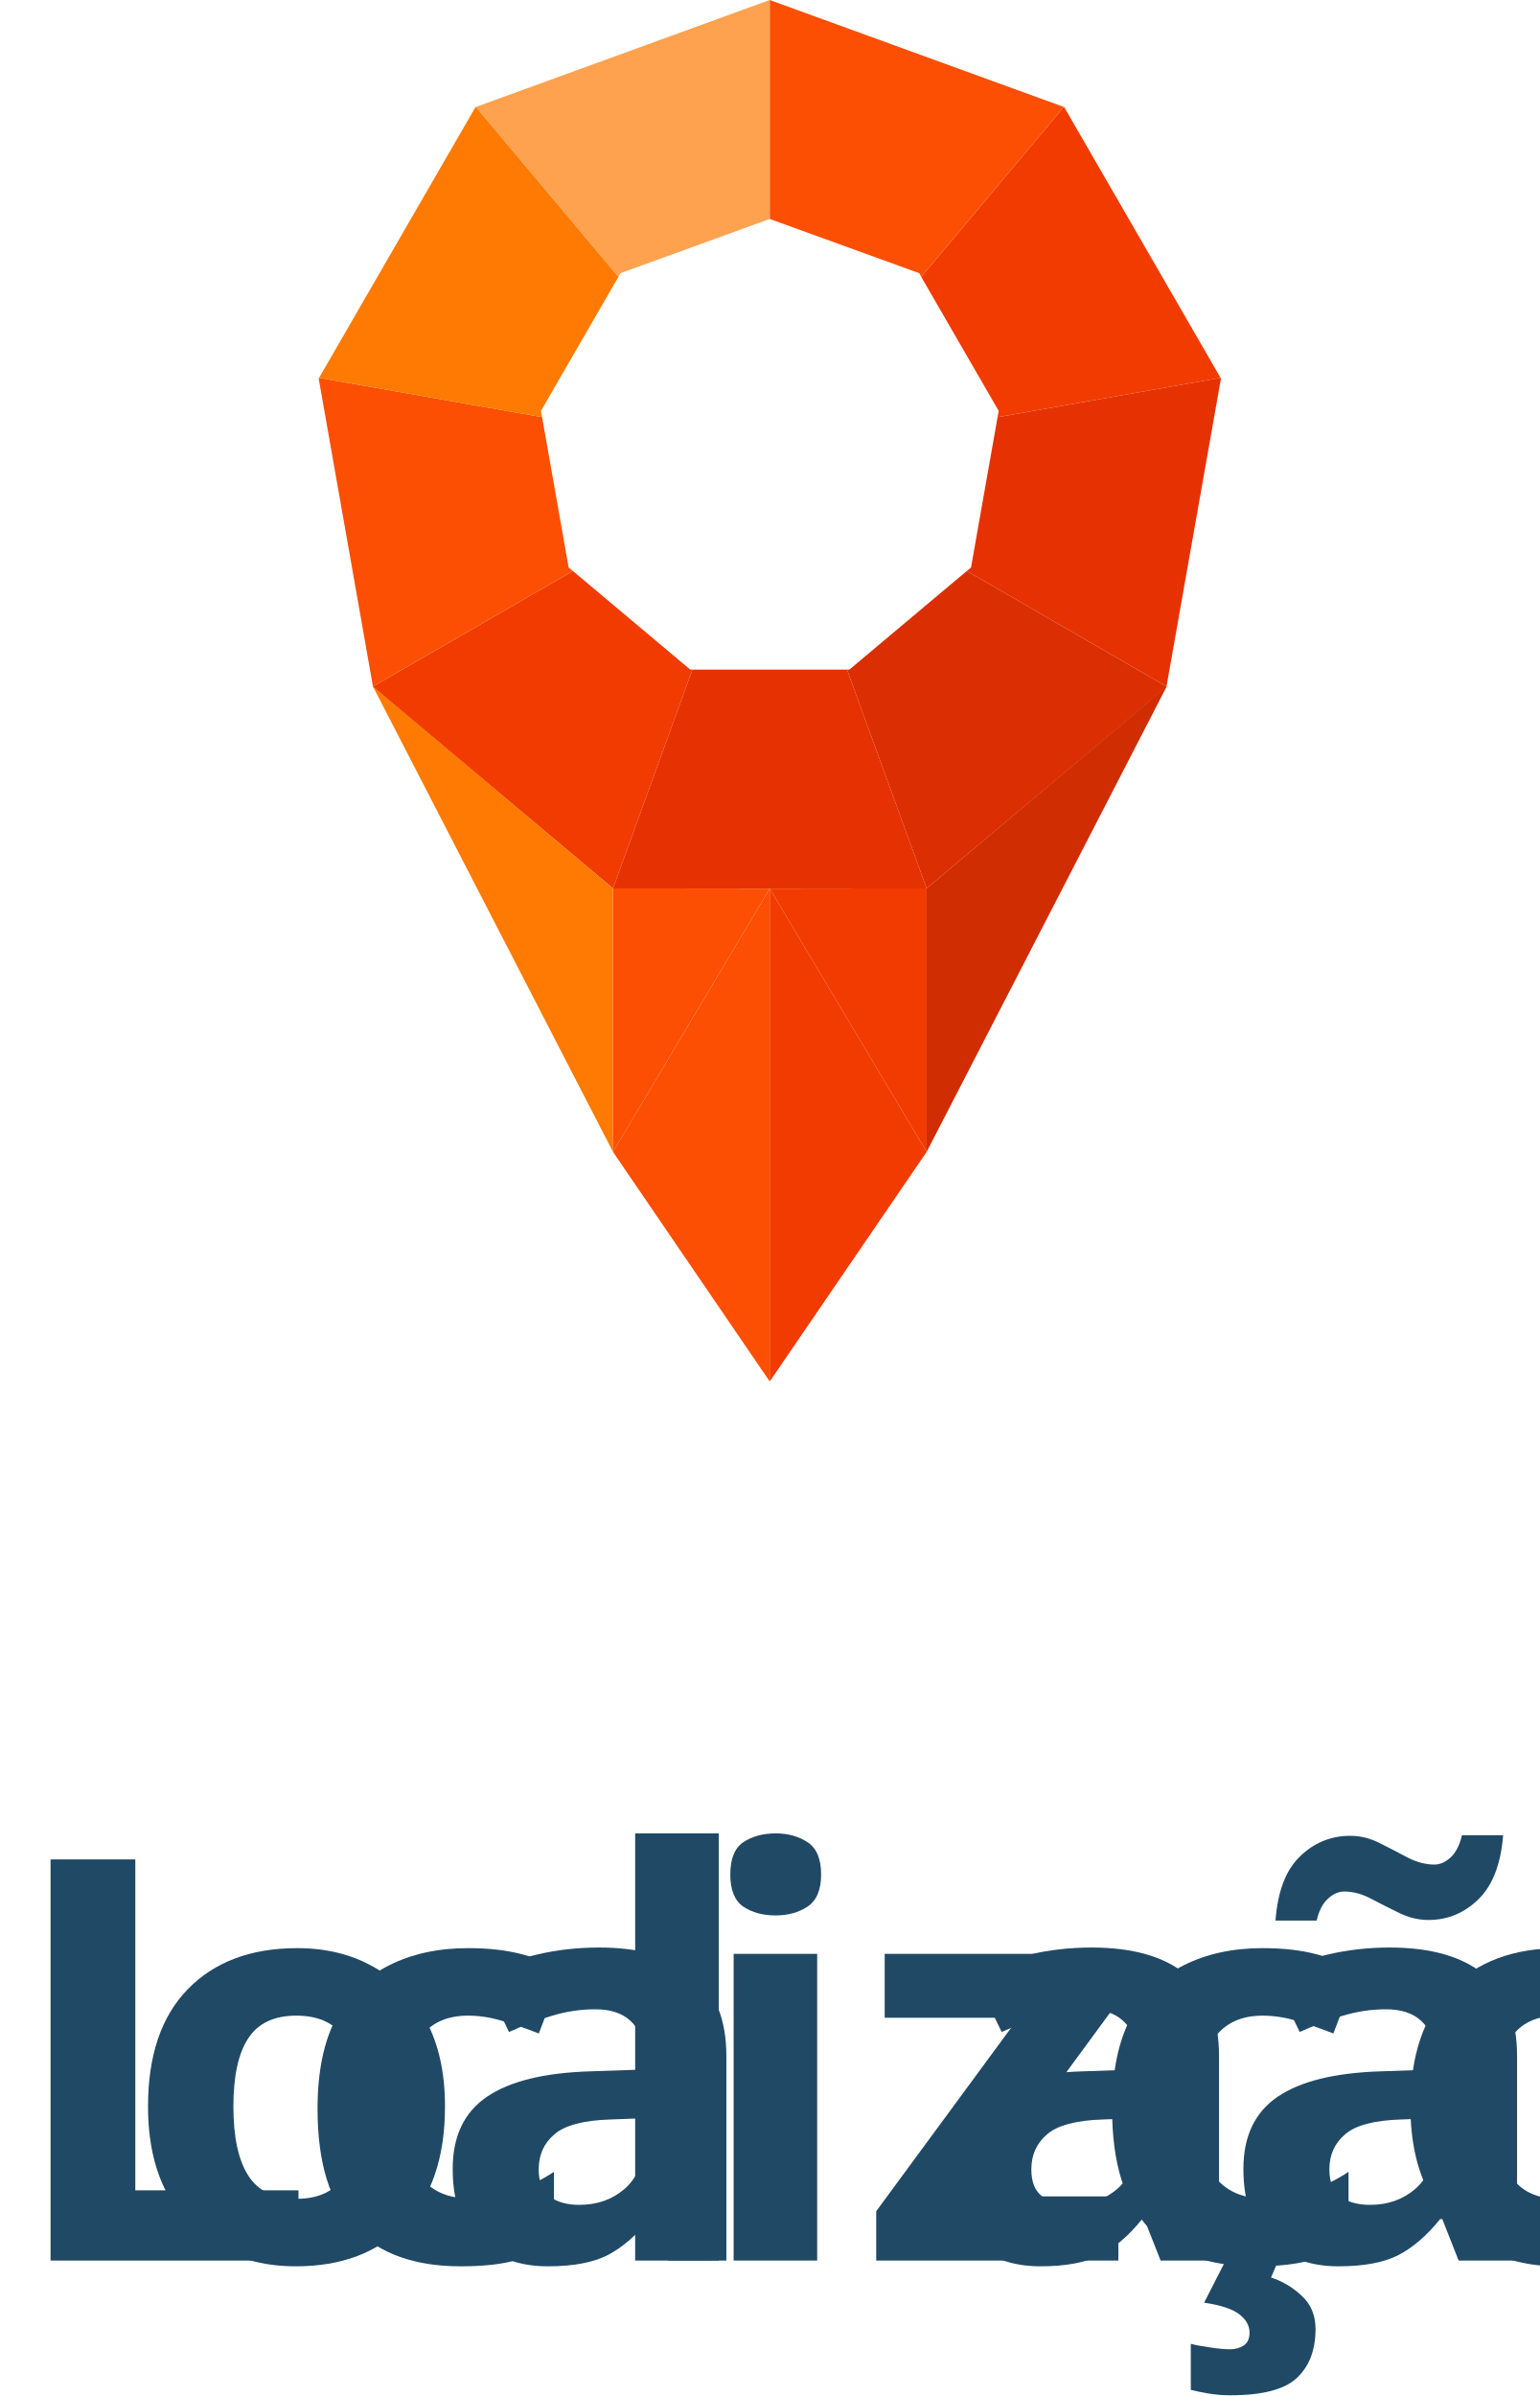
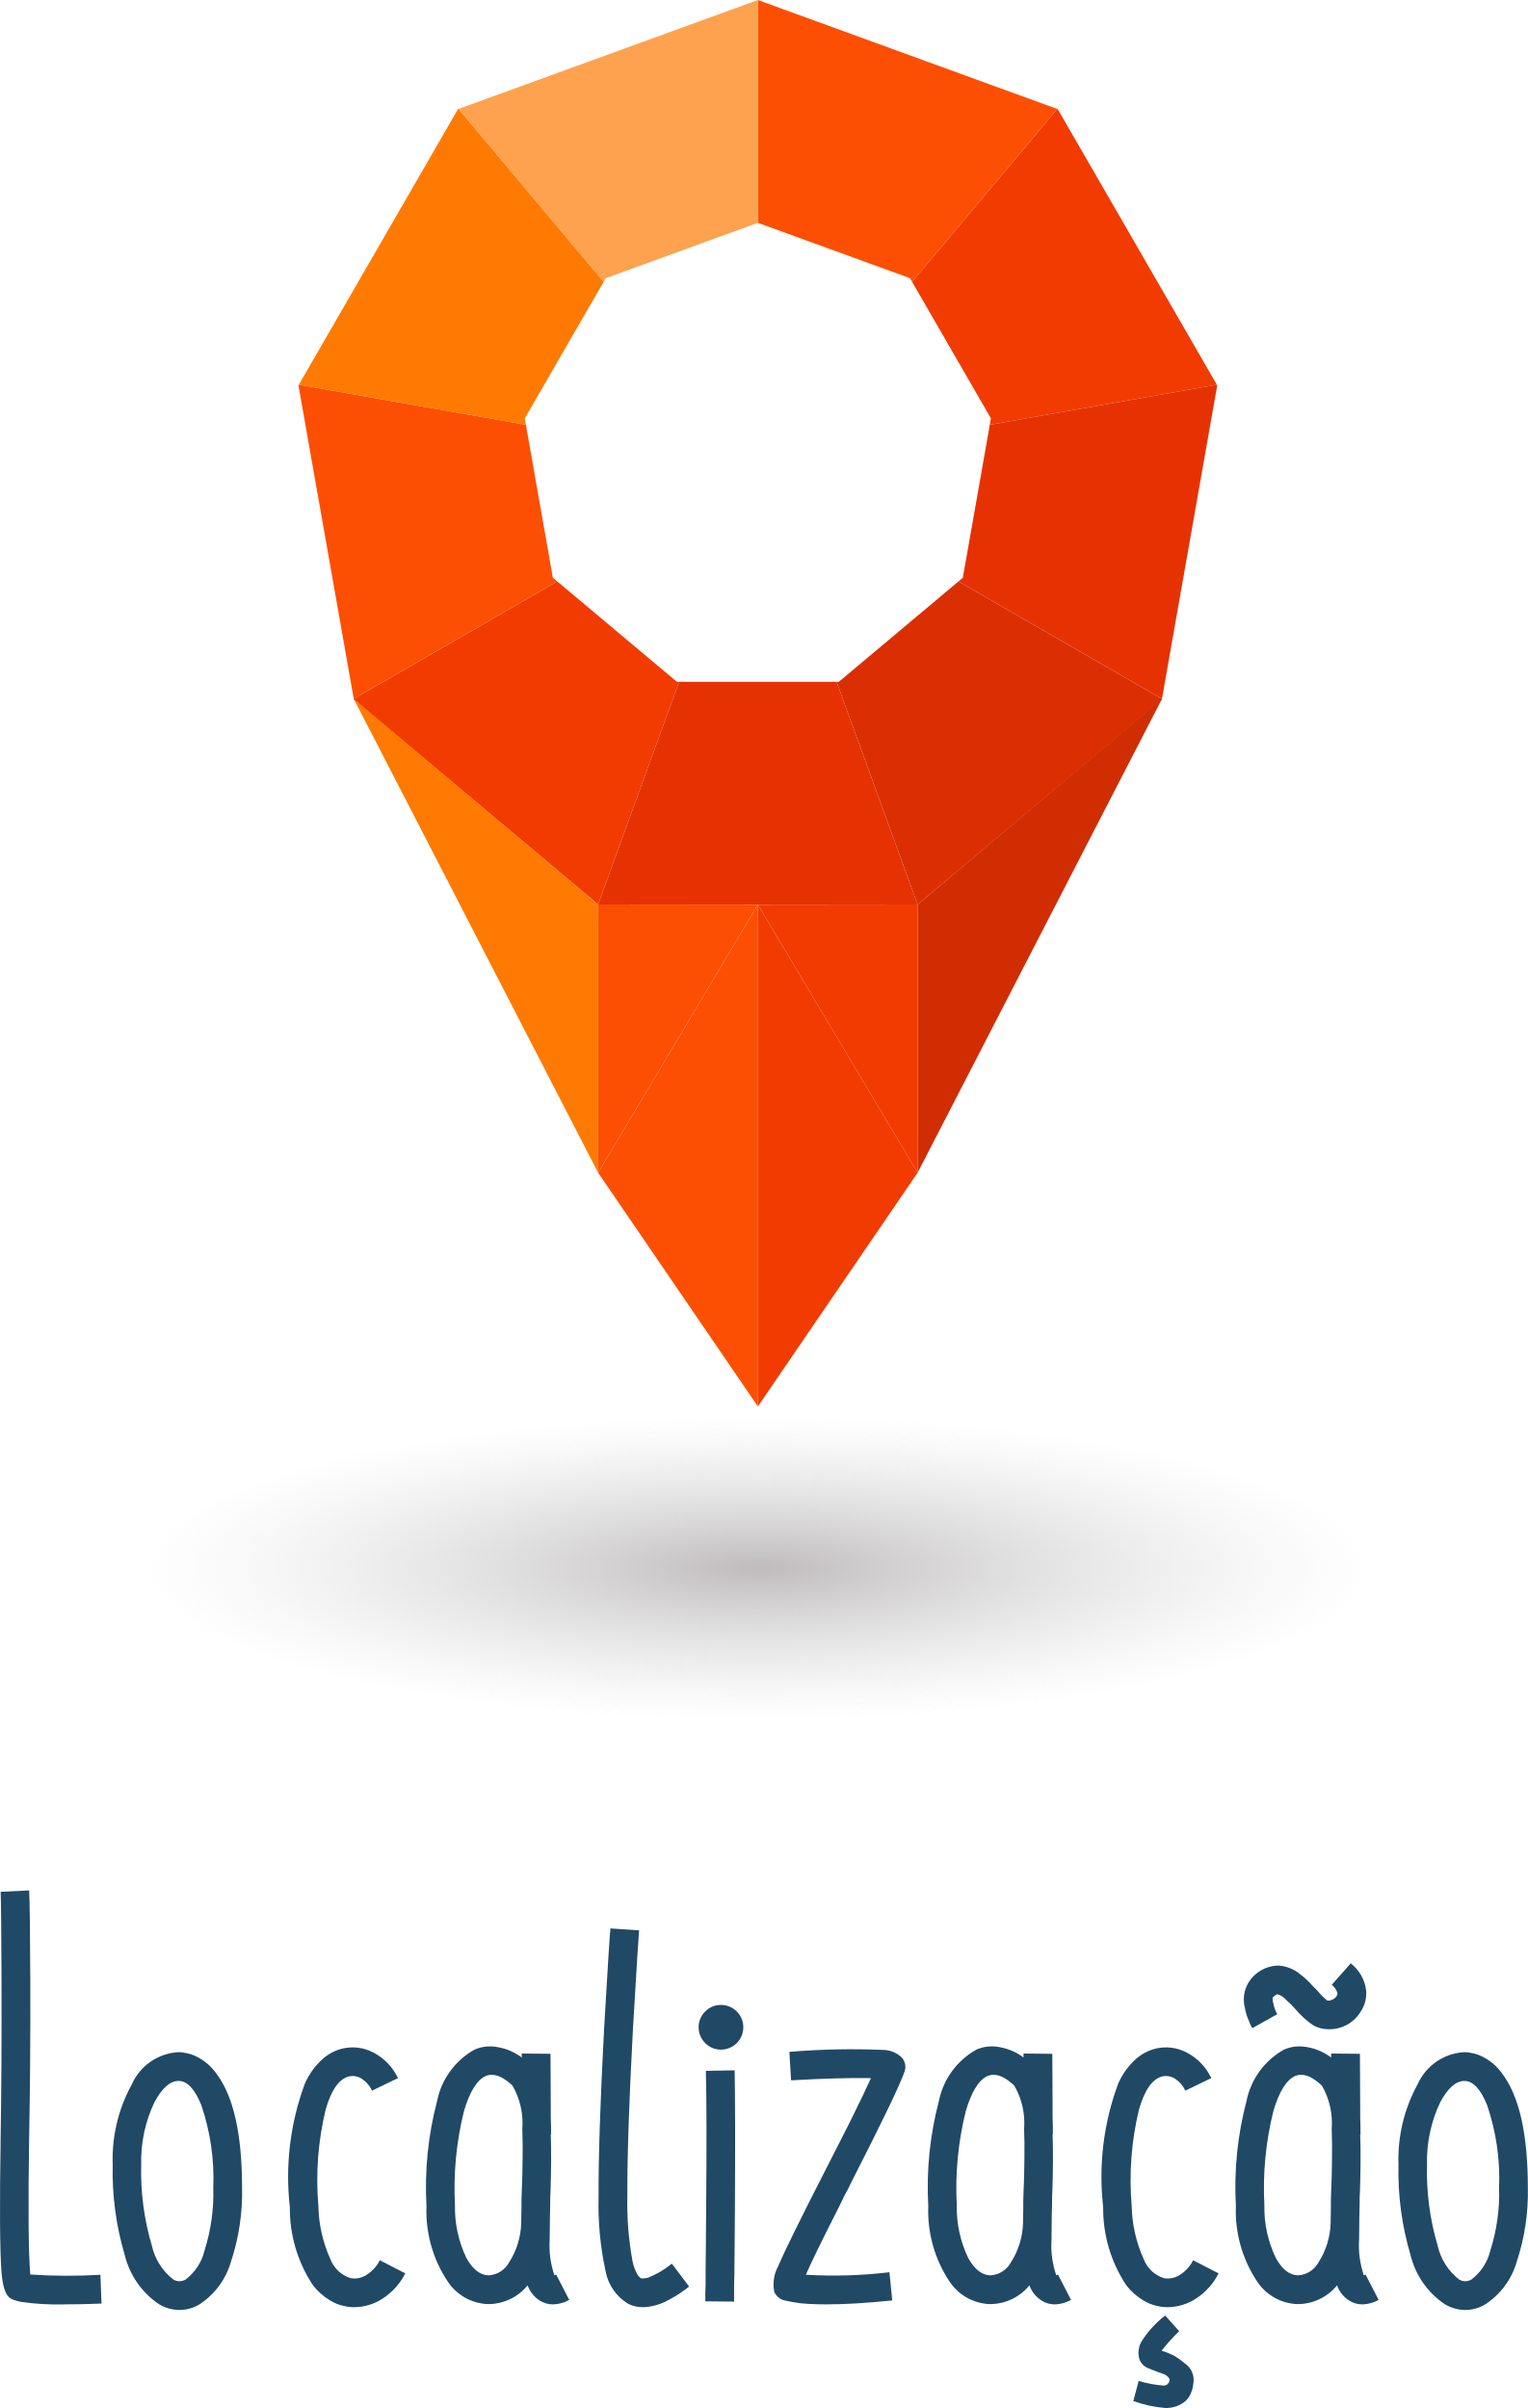
- <svg xmlns="http://www.w3.org/2000/svg" viewBox="0 0 79.47 123.66">
+ <svg xmlns="http://www.w3.org/2000/svg" viewBox="0 0 77.433 122.069">
  <defs>
-     <style>.cls-1{isolation:isolate;}.cls-2{mix-blend-mode:multiply;fill:url(#Gradiente_sem_nome_13);}.cls-3{fill:#f23b00;}.cls-4{fill:#e63203;}.cls-5{fill:#db2f03;}.cls-6{fill:#fc4f03;}.cls-7{fill:#fea24f;}.cls-8{fill:#fe7a02;}.cls-9{fill:#d12d03;}.cls-10{font-size:29px;fill:#204966;font-family:SUNNLine-Bold, SUNN Line;font-weight:700;}.cls-11{letter-spacing:0em;}.cls-12{letter-spacing:0.03em;}.cls-13{letter-spacing:0.01em;}.cls-14{letter-spacing:-0.02em;}.cls-15{letter-spacing:0.01em;}.cls-16{letter-spacing:-0.01em;}.cls-17{letter-spacing:0.01em;}</style>
-     <radialGradient id="Gradiente_sem_nome_13" cx="39.73" cy="26025.48" r="31.16" gradientTransform="translate(0 -6372.21) scale(1 0.25)" gradientUnits="userSpaceOnUse">
+     <style>.cls-1{isolation:isolate;}.cls-2{mix-blend-mode:multiply;fill:url(#Gradiente_sem_nome_13);}.cls-3{fill:#f23b00;}.cls-4{fill:#e63203;}.cls-5{fill:#db2f03;}.cls-6{fill:#fc4f03;}.cls-7{fill:#fea24f;}.cls-8{fill:#fe7a02;}.cls-9{fill:#d12d03;}.cls-10{fill:#204966;}</style>
+     <radialGradient id="Gradiente_sem_nome_13" cx="38.408" cy="26025.475" r="31.165" gradientTransform="translate(0 -6372.206) scale(1 0.2479)" gradientUnits="userSpaceOnUse">
      <stop offset="0" stop-color="#b6b1b3" stop-opacity="0.87" />
-       <stop offset="0.4" stop-color="#bfbdbe" stop-opacity="0.49" />
-       <stop offset="0.81" stop-color="#c8c8c8" stop-opacity="0.14" />
+       <stop offset="0.398" stop-color="#bfbdbe" stop-opacity="0.494" />
+       <stop offset="0.807" stop-color="#c8c8c8" stop-opacity="0.14" />
      <stop offset="1" stop-color="#ccc" stop-opacity="0" />
    </radialGradient>
  </defs>
  <g class="cls-1">
    <g id="Camada_2" data-name="Camada 2">
      <g id="Camada_1-2" data-name="Camada 1">
-         <path class="cls-2" d="M70.75,79.51c0,4.55-13.88,8.24-31,8.24s-31-3.69-31-8.24,13.89-8.24,31-8.24S70.75,75,70.75,79.51Z" />
-         <polygon class="cls-3" points="35.63 34.56 29.57 29.47 19.25 35.43 19.26 35.46 31.64 45.85 35.74 34.56 35.63 34.56" />
-         <polygon class="cls-3" points="51.55 21.21 51.49 21.53 63 19.5 54.93 5.53 54.91 5.52 47.55 14.29 51.55 21.21" />
-         <polygon class="cls-4" points="35.74 34.56 31.64 45.85 31.65 45.86 47.82 45.86 47.83 45.85 43.72 34.56 35.74 34.56" />
-         <polygon class="cls-4" points="63 19.5 51.49 21.53 50.12 29.29 49.9 29.47 60.21 35.43 63.02 19.54 63 19.5" />
-         <polygon class="cls-5" points="43.84 34.56 43.72 34.56 47.83 45.85 60.21 35.46 60.21 35.43 49.9 29.47 43.84 34.56" />
-         <polygon class="cls-6" points="47.45 14.1 47.55 14.29 54.91 5.52 39.73 0 39.73 11.3 47.45 14.1" />
-         <polygon class="cls-7" points="32.02 14.1 39.73 11.3 39.73 0 24.56 5.52 31.92 14.29 32.02 14.1" />
-         <polygon class="cls-6" points="29.35 29.29 27.98 21.53 16.47 19.5 16.45 19.54 19.25 35.43 29.57 29.47 29.35 29.29" />
-         <polygon class="cls-8" points="27.92 21.21 31.92 14.29 24.56 5.52 24.54 5.53 16.47 19.5 27.98 21.53 27.92 21.21" />
-         <polygon class="cls-8" points="19.25 35.43 31.64 59.45 31.64 45.85 19.25 35.43" />
-         <polygon class="cls-6" points="39.73 45.86 31.64 59.45 31.64 45.85 39.73 45.86" />
-         <polygon class="cls-6" points="39.73 45.86 31.64 59.45 39.73 71.3 39.73 45.86" />
-         <polygon class="cls-9" points="60.22 35.43 47.83 59.45 47.83 45.85 60.22 35.43" />
-         <polygon class="cls-3" points="39.73 45.86 47.83 59.45 47.83 45.85 39.73 45.86" />
-         <polygon class="cls-3" points="39.73 45.86 47.83 59.45 39.73 71.3 39.73 45.86" />
-         <text class="cls-10" transform="translate(0 116.67)">
-           <tspan class="cls-11">L</tspan>
-           <tspan class="cls-12" x="6.33" y="0">o</tspan>
-           <tspan x="15.08" y="0">c</tspan>
-           <tspan class="cls-13" x="22.15" y="0">a</tspan>
-           <tspan class="cls-14" x="30.52" y="0">l</tspan>
-           <tspan x="35.6" y="0">iz</tspan>
-           <tspan class="cls-15" x="47.58" y="0">a</tspan>
-           <tspan class="cls-16" x="56.09" y="0">ç</tspan>
-           <tspan class="cls-17" x="62.96" y="0">ã</tspan>
-           <tspan x="71.49" y="0">o</tspan>
-         </text>
+         <path class="cls-2" d="M69.428,79.509c0,4.549-13.888,8.237-31.02,8.237S7.389,84.058,7.389,79.509s13.888-8.236,31.019-8.236S69.428,74.96,69.428,79.509Z" />
+         <polygon class="cls-3" points="34.306 34.563 28.242 29.474 17.928 35.428 17.934 35.463 30.313 45.849 34.419 34.563 34.306 34.563" />
+         <polygon class="cls-3" points="50.221 21.208 50.164 21.531 61.671 19.502 53.606 5.531 53.581 5.523 46.226 14.287 50.221 21.208" />
+         <polygon class="cls-4" points="34.419 34.563 30.313 45.849 30.323 45.858 46.494 45.858 46.506 45.85 42.398 34.563 34.419 34.563" />
+         <polygon class="cls-4" points="61.671 19.502 50.164 21.531 48.797 29.289 48.576 29.474 58.889 35.429 61.69 19.537 61.671 19.502" />
+         <polygon class="cls-5" points="42.512 34.563 42.398 34.563 46.506 45.85 58.884 35.463 58.889 35.429 48.576 29.474 42.512 34.563" />
+         <polygon class="cls-6" points="46.12 14.102 46.226 14.287 53.581 5.523 38.409 0 38.409 11.296 46.12 14.102" />
+         <polygon class="cls-7" points="30.698 14.102 38.409 11.296 38.409 0 23.236 5.523 30.592 14.288 30.698 14.102" />
+         <polygon class="cls-6" points="28.02 29.289 26.652 21.531 15.146 19.502 15.126 19.537 17.928 35.428 28.242 29.474 28.02 29.289" />
+         <polygon class="cls-8" points="26.596 21.208 30.592 14.288 23.236 5.523 23.211 5.531 15.146 19.502 26.652 21.531 26.596 21.208" />
+         <polygon class="cls-8" points="17.928 35.428 30.313 59.448 30.313 45.849 17.928 35.428" />
+         <polygon class="cls-6" points="38.409 45.858 30.313 59.448 30.313 45.849 38.409 45.858" />
+         <polygon class="cls-6" points="38.409 45.858 30.313 59.448 38.409 71.297 38.409 45.858" />
+         <polygon class="cls-9" points="58.89 35.428 46.506 59.448 46.506 45.849 58.89 35.428" />
+         <polygon class="cls-3" points="38.409 45.858 46.506 59.448 46.506 45.849 38.409 45.858" />
+         <polygon class="cls-3" points="38.409 45.858 46.506 59.448 38.409 71.297 38.409 45.858" />
+         <path class="cls-10" d="M1.054,116.688a2.567,2.567,0,0,1-.397-.113c-.038-.019-.076-.037-.113-.057l-.057-.042q-.326-.24-.411-1.288Q-.051,113.574.034,108.263q.056-3.611.043-7.845Q.063,96.695.034,95.901l1.444-.07q.043.85.057,4.531.014,4.248-.057,7.916-.085,5.408.057,7.024a28.082,28.082,0,0,0,3.554.014l.057,1.459q-1.034.041-1.954.042A12.701,12.701,0,0,1,1.054,116.688Z" />
+         <path class="cls-10" d="M8.049,116.802a4.213,4.213,0,0,1-1.728-2.492,14.821,14.821,0,0,1-.609-4.573,7.867,7.867,0,0,1,.963-4.064A2.754,2.754,0,0,1,9.054,104.03a1.567,1.567,0,0,1,.354.042,2.029,2.029,0,0,1,.467.142,2.682,2.682,0,0,1,1.062.863q1.331,1.714,1.331,5.82a11.148,11.148,0,0,1-.566,3.767,3.856,3.856,0,0,1-1.572,2.138,1.973,1.973,0,0,1-1.034.298A2.046,2.046,0,0,1,8.049,116.802Zm-.227-10.223a6.951,6.951,0,0,0-.666,3.157,13.143,13.143,0,0,0,.538,4.093,3.006,3.006,0,0,0,1.09,1.727.614.614,0,0,0,.623,0,2.603,2.603,0,0,0,.963-1.486,9.497,9.497,0,0,0,.439-3.172,11.507,11.507,0,0,0-.609-4.191q-.496-1.217-1.147-1.218T7.822,106.579Z" />
+         <path class="cls-10" d="M17.451,116.901a2.202,2.202,0,0,1-.722-.283,3.125,3.125,0,0,1-.864-.765,7.035,7.035,0,0,1-1.175-3.965,13.546,13.546,0,0,1,.765-6.272,3.654,3.654,0,0,1,.92-1.261,2.355,2.355,0,0,1,.935-.495,2.243,2.243,0,0,1,1.628.197,2.812,2.812,0,0,1,1.232,1.289l-1.317.637a1.392,1.392,0,0,0-.481-.58.864.864,0,0,0-.694-.142q-.751.198-1.175,1.685a15.228,15.228,0,0,0-.368,4.871,6.858,6.858,0,0,0,.609,2.705,1.613,1.613,0,0,0,1.02.963,1.113,1.113,0,0,0,.821-.17,1.869,1.869,0,0,0,.665-.736l1.289.666a3.292,3.292,0,0,1-1.119,1.26,2.651,2.651,0,0,1-1.473.453A2.139,2.139,0,0,1,17.451,116.901Z" />
+         <path class="cls-10" d="M28.85,116.59a1.798,1.798,0,0,1-.821.227,1.244,1.244,0,0,1-.68-.198,1.526,1.526,0,0,1-.609-.765,2.583,2.583,0,0,1-2.011.948,2.555,2.555,0,0,1-2.039-1.147,6.439,6.439,0,0,1-1.076-3.823,17.151,17.151,0,0,1,.538-5.324,3.858,3.858,0,0,1,1.897-2.606,1.955,1.955,0,0,1,.977-.155,2.864,2.864,0,0,1,1.416.552V104.1l1.458.014q0,1.034.014,2.662v.566c.009.151.014.303.014.453v.411h-.014q.043,1.247-.014,2.917l-.014.27v.283l-.014.623q-.014.721-.014,1.246a4.654,4.654,0,0,0,.241,1.798c.019-.01.047-.023.085-.042Zm-2.407-5.509.014-.367.014-.383q.014-.44.014-.807.014-.921-.014-1.601a3.792,3.792,0,0,0-.496-2.194,2.789,2.789,0,0,0-.496-.383,1.146,1.146,0,0,0-.566-.17.75.75,0,0,0-.283.057q-.68.297-1.119,1.799a16.21,16.21,0,0,0-.453,4.758,5.888,5.888,0,0,0,.581,2.676q.481.864,1.119.878a1.258,1.258,0,0,0,1.048-.665,3.862,3.862,0,0,0,.609-1.969q0-.325.014-.779v-.424Z" />
+         <path class="cls-10" d="M31.838,116.788a2.459,2.459,0,0,1-1.147-1.656,15.845,15.845,0,0,1-.354-3.781q-.014-3.002.283-8.566.099-1.743.212-3.541c.028-.377.052-.736.071-1.076a1.048,1.048,0,0,0,.014-.17.674.674,0,0,1,.014-.127v-.113l1.458.1v.07l-.014.043v.127a1.047,1.047,0,0,0-.014.17q-.029.51-.071,1.076-.114,1.784-.212,3.512-.297,5.522-.283,8.496a16.097,16.097,0,0,0,.269,3.313,2.277,2.277,0,0,0,.227.608.525.525,0,0,0,.184.213l.043.014h.071a1.043,1.043,0,0,0,.269-.042,4.468,4.468,0,0,0,1.19-.708l.878,1.161a6.579,6.579,0,0,1-1.119.722,2.797,2.797,0,0,1-1.218.326A1.654,1.654,0,0,1,31.838,116.788Z" />
+         <path class="cls-10" d="M35.732,103.562a1.128,1.128,0,0,1,0-1.586,1.103,1.103,0,0,1,.807-.34,1.133,1.133,0,0,1,0,2.266A1.103,1.103,0,0,1,35.732,103.562Zm.014,13.099v-.397c0-.142.005-.283.014-.426v-.566q.014-.736.014-1.458.014-.907.014-1.771.042-4.969-.014-7.065l1.458-.028q.043,2.109.014,7.094-.014.864-.014,1.771-.014.737-.014,1.473c0,.189-.005.378-.014.566v.821Z" />
+         <path class="cls-10" d="M40.575,116.76q-.439-.057-.807-.142a.764.764,0,0,1-.524-.425,1.917,1.917,0,0,1,.198-1.317q.425-1.02,2.393-4.871.439-.863.665-1.303.368-.721.637-1.26.666-1.345,1.005-2.096-1.6-.028-4.05.113l-.085-1.444a37.775,37.775,0,0,1,4.73-.099,1.369,1.369,0,0,1,.977.397.716.716,0,0,1,.128.707q-.34.992-2.719,5.65l-.142.297-.17.312-.311.637q-.382.75-.651,1.289-.722,1.444-1.005,2.109a23.714,23.714,0,0,0,4.234-.127l.142,1.43q-1.954.198-3.299.198Q41.155,116.816,40.575,116.76Z" />
+         <path class="cls-10" d="M54.282,116.59a1.797,1.797,0,0,1-.821.227,1.243,1.243,0,0,1-.68-.198,1.525,1.525,0,0,1-.609-.765,2.583,2.583,0,0,1-2.011.948,2.555,2.555,0,0,1-2.039-1.147,6.439,6.439,0,0,1-1.076-3.823,17.153,17.153,0,0,1,.538-5.324,3.858,3.858,0,0,1,1.897-2.606,1.955,1.955,0,0,1,.977-.155,2.863,2.863,0,0,1,1.416.552V104.1l1.458.014q0,1.034.014,2.662v.566c.009.151.014.303.014.453v.411H53.347q.043,1.247-.014,2.917l-.014.27v.283l-.014.623q-.014.721-.014,1.246a4.655,4.655,0,0,0,.241,1.798c.019-.01.047-.023.085-.042Zm-2.407-5.509.014-.367.014-.383q.014-.44.014-.807.014-.921-.014-1.601a3.791,3.791,0,0,0-.496-2.194,2.785,2.785,0,0,0-.496-.383,1.146,1.146,0,0,0-.566-.17.751.751,0,0,0-.283.057q-.68.297-1.119,1.799A16.21,16.21,0,0,0,48.49,111.79a5.89,5.89,0,0,0,.581,2.676q.481.864,1.119.878a1.258,1.258,0,0,0,1.048-.665,3.862,3.862,0,0,0,.609-1.969q0-.325.014-.779v-.424Z" />
+         <path class="cls-10" d="M58.671,116.901a2.203,2.203,0,0,1-.722-.283,3.123,3.123,0,0,1-.864-.765,7.034,7.034,0,0,1-1.175-3.965,13.546,13.546,0,0,1,.765-6.272,3.654,3.654,0,0,1,.92-1.261,2.355,2.355,0,0,1,.935-.495,2.243,2.243,0,0,1,1.628.197,2.812,2.812,0,0,1,1.232,1.289l-1.317.637a1.392,1.392,0,0,0-.481-.58.864.864,0,0,0-.694-.142q-.751.198-1.175,1.685a15.225,15.225,0,0,0-.368,4.871,6.858,6.858,0,0,0,.609,2.705,1.613,1.613,0,0,0,1.02.963,1.113,1.113,0,0,0,.821-.17,1.869,1.869,0,0,0,.665-.736l1.289.666a3.293,3.293,0,0,1-1.119,1.26,2.651,2.651,0,0,1-1.473.453A2.139,2.139,0,0,1,58.671,116.901Zm-1.232,4.814.269-1.02a5.753,5.753,0,0,0,1.303.24l.128-.042.099-.113a.342.342,0,0,0,.028-.198.608.608,0,0,0-.311-.24l-.156-.057-.085-.029-.071-.027-.227-.086-.241-.099a.748.748,0,0,1-.467-.651v-.043l-.014-.057a.722.722,0,0,1,.014-.141,1.138,1.138,0,0,1,.127-.426,5.11,5.11,0,0,1,1.218-1.345l.708.793a9.317,9.317,0,0,0-.892.991,3.967,3.967,0,0,1,.666.27,4.215,4.215,0,0,1,.524.382,1.006,1.006,0,0,1,.425.978l-.014.084-.014.113a1.237,1.237,0,0,1-.085.283,1.045,1.045,0,0,1-.439.553,1.528,1.528,0,0,1-.878.24A6.162,6.162,0,0,1,57.439,121.716Z" />
+         <path class="cls-10" d="M69.872,116.59a1.798,1.798,0,0,1-.821.227,1.244,1.244,0,0,1-.68-.198,1.525,1.525,0,0,1-.609-.765,2.583,2.583,0,0,1-2.011.948,2.555,2.555,0,0,1-2.039-1.147,6.439,6.439,0,0,1-1.076-3.823,17.153,17.153,0,0,1,.538-5.324,3.858,3.858,0,0,1,1.897-2.606,1.954,1.954,0,0,1,.977-.155,2.863,2.863,0,0,1,1.416.552V104.1l1.458.014q0,1.034.014,2.662v.566c.009.151.014.303.014.453v.411h-.014q.043,1.247-.014,2.917l-.014.27v.283l-.014.623q-.014.721-.014,1.246a4.654,4.654,0,0,0,.241,1.798c.019-.01.047-.023.085-.042ZM67.337,102.868a1.832,1.832,0,0,0,1.586-.835,1.675,1.675,0,0,0,.312-1.147,2.041,2.041,0,0,0-.779-1.359l-.963,1.091a.781.781,0,0,1,.283.397.236.236,0,0,1,0,.113l-.028.042-.014.029a.48.48,0,0,1-.255.184.306.306,0,0,1-.212.028,1.862,1.862,0,0,1-.241-.212q-.128-.129-.297-.326l-.198-.198-.198-.212a3.759,3.759,0,0,0-.439-.383,1.954,1.954,0,0,0-1.076-.44,1.806,1.806,0,0,0-1.289.539,1.658,1.658,0,0,0-.439,1.6,2.678,2.678,0,0,0,.212.68,1.826,1.826,0,0,0,.099.24l.043.071.014.028.014.014,1.26-.707a1.847,1.847,0,0,1-.198-.539c-.047-.179-.052-.287-.014-.325.113-.103.193-.151.241-.142a.934.934,0,0,1,.425.283q.113.1.255.24c.057.066.128.142.212.227a4.378,4.378,0,0,0,.906.822A1.569,1.569,0,0,0,67.337,102.868Zm.127,8.213.014-.367.014-.383q.014-.44.014-.807.014-.921-.014-1.601a3.793,3.793,0,0,0-.496-2.194,2.792,2.792,0,0,0-.496-.383,1.146,1.146,0,0,0-.566-.17.751.751,0,0,0-.283.057q-.68.297-1.119,1.799A16.21,16.21,0,0,0,64.08,111.79a5.89,5.89,0,0,0,.581,2.676q.481.864,1.119.878a1.258,1.258,0,0,0,1.048-.665,3.861,3.861,0,0,0,.609-1.969q0-.325.014-.779v-.424Z" />
+         <path class="cls-10" d="M73.214,116.802a4.213,4.213,0,0,1-1.728-2.492,14.824,14.824,0,0,1-.609-4.573,7.867,7.867,0,0,1,.963-4.064A2.754,2.754,0,0,1,74.219,104.03a1.566,1.566,0,0,1,.354.042,2.028,2.028,0,0,1,.467.142,2.682,2.682,0,0,1,1.062.863q1.331,1.714,1.331,5.82a11.148,11.148,0,0,1-.566,3.767,3.856,3.856,0,0,1-1.572,2.138,1.973,1.973,0,0,1-1.034.298A2.045,2.045,0,0,1,73.214,116.802Zm-.227-10.223a6.951,6.951,0,0,0-.665,3.157,13.143,13.143,0,0,0,.538,4.093,3.006,3.006,0,0,0,1.09,1.727.614.614,0,0,0,.623,0,2.602,2.602,0,0,0,.963-1.486,9.492,9.492,0,0,0,.439-3.172,11.505,11.505,0,0,0-.609-4.191q-.496-1.217-1.147-1.218T72.987,106.579Z" />
      </g>
    </g>
  </g>
</svg>
